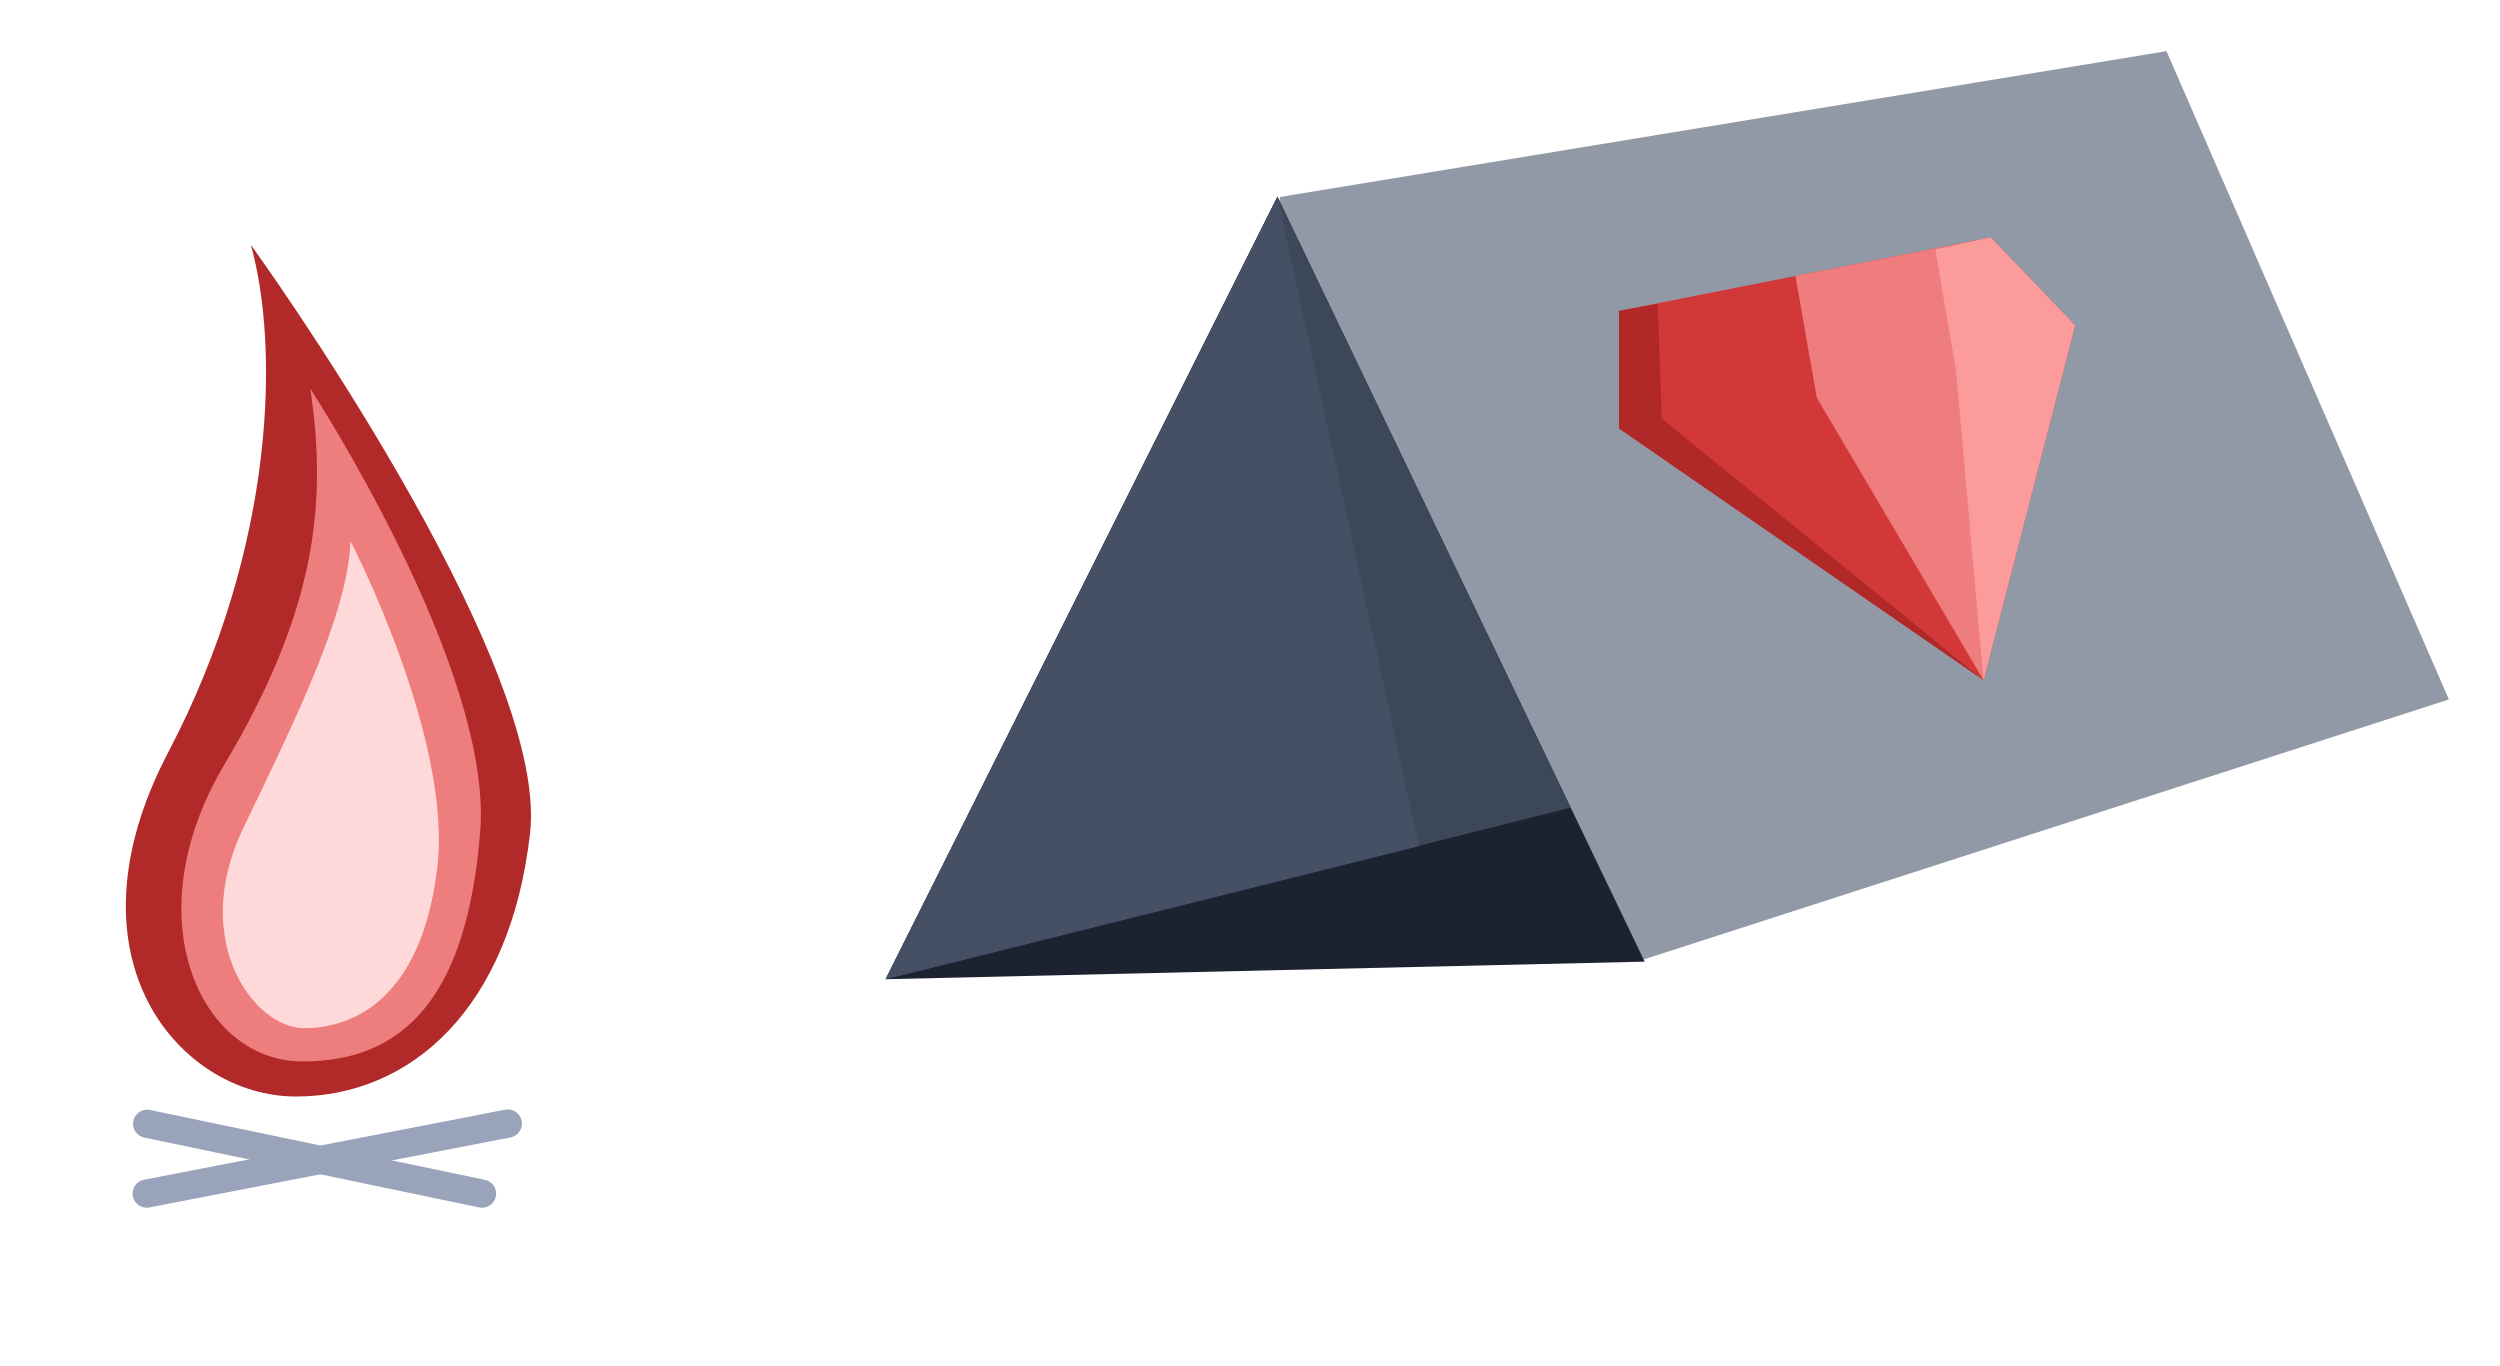
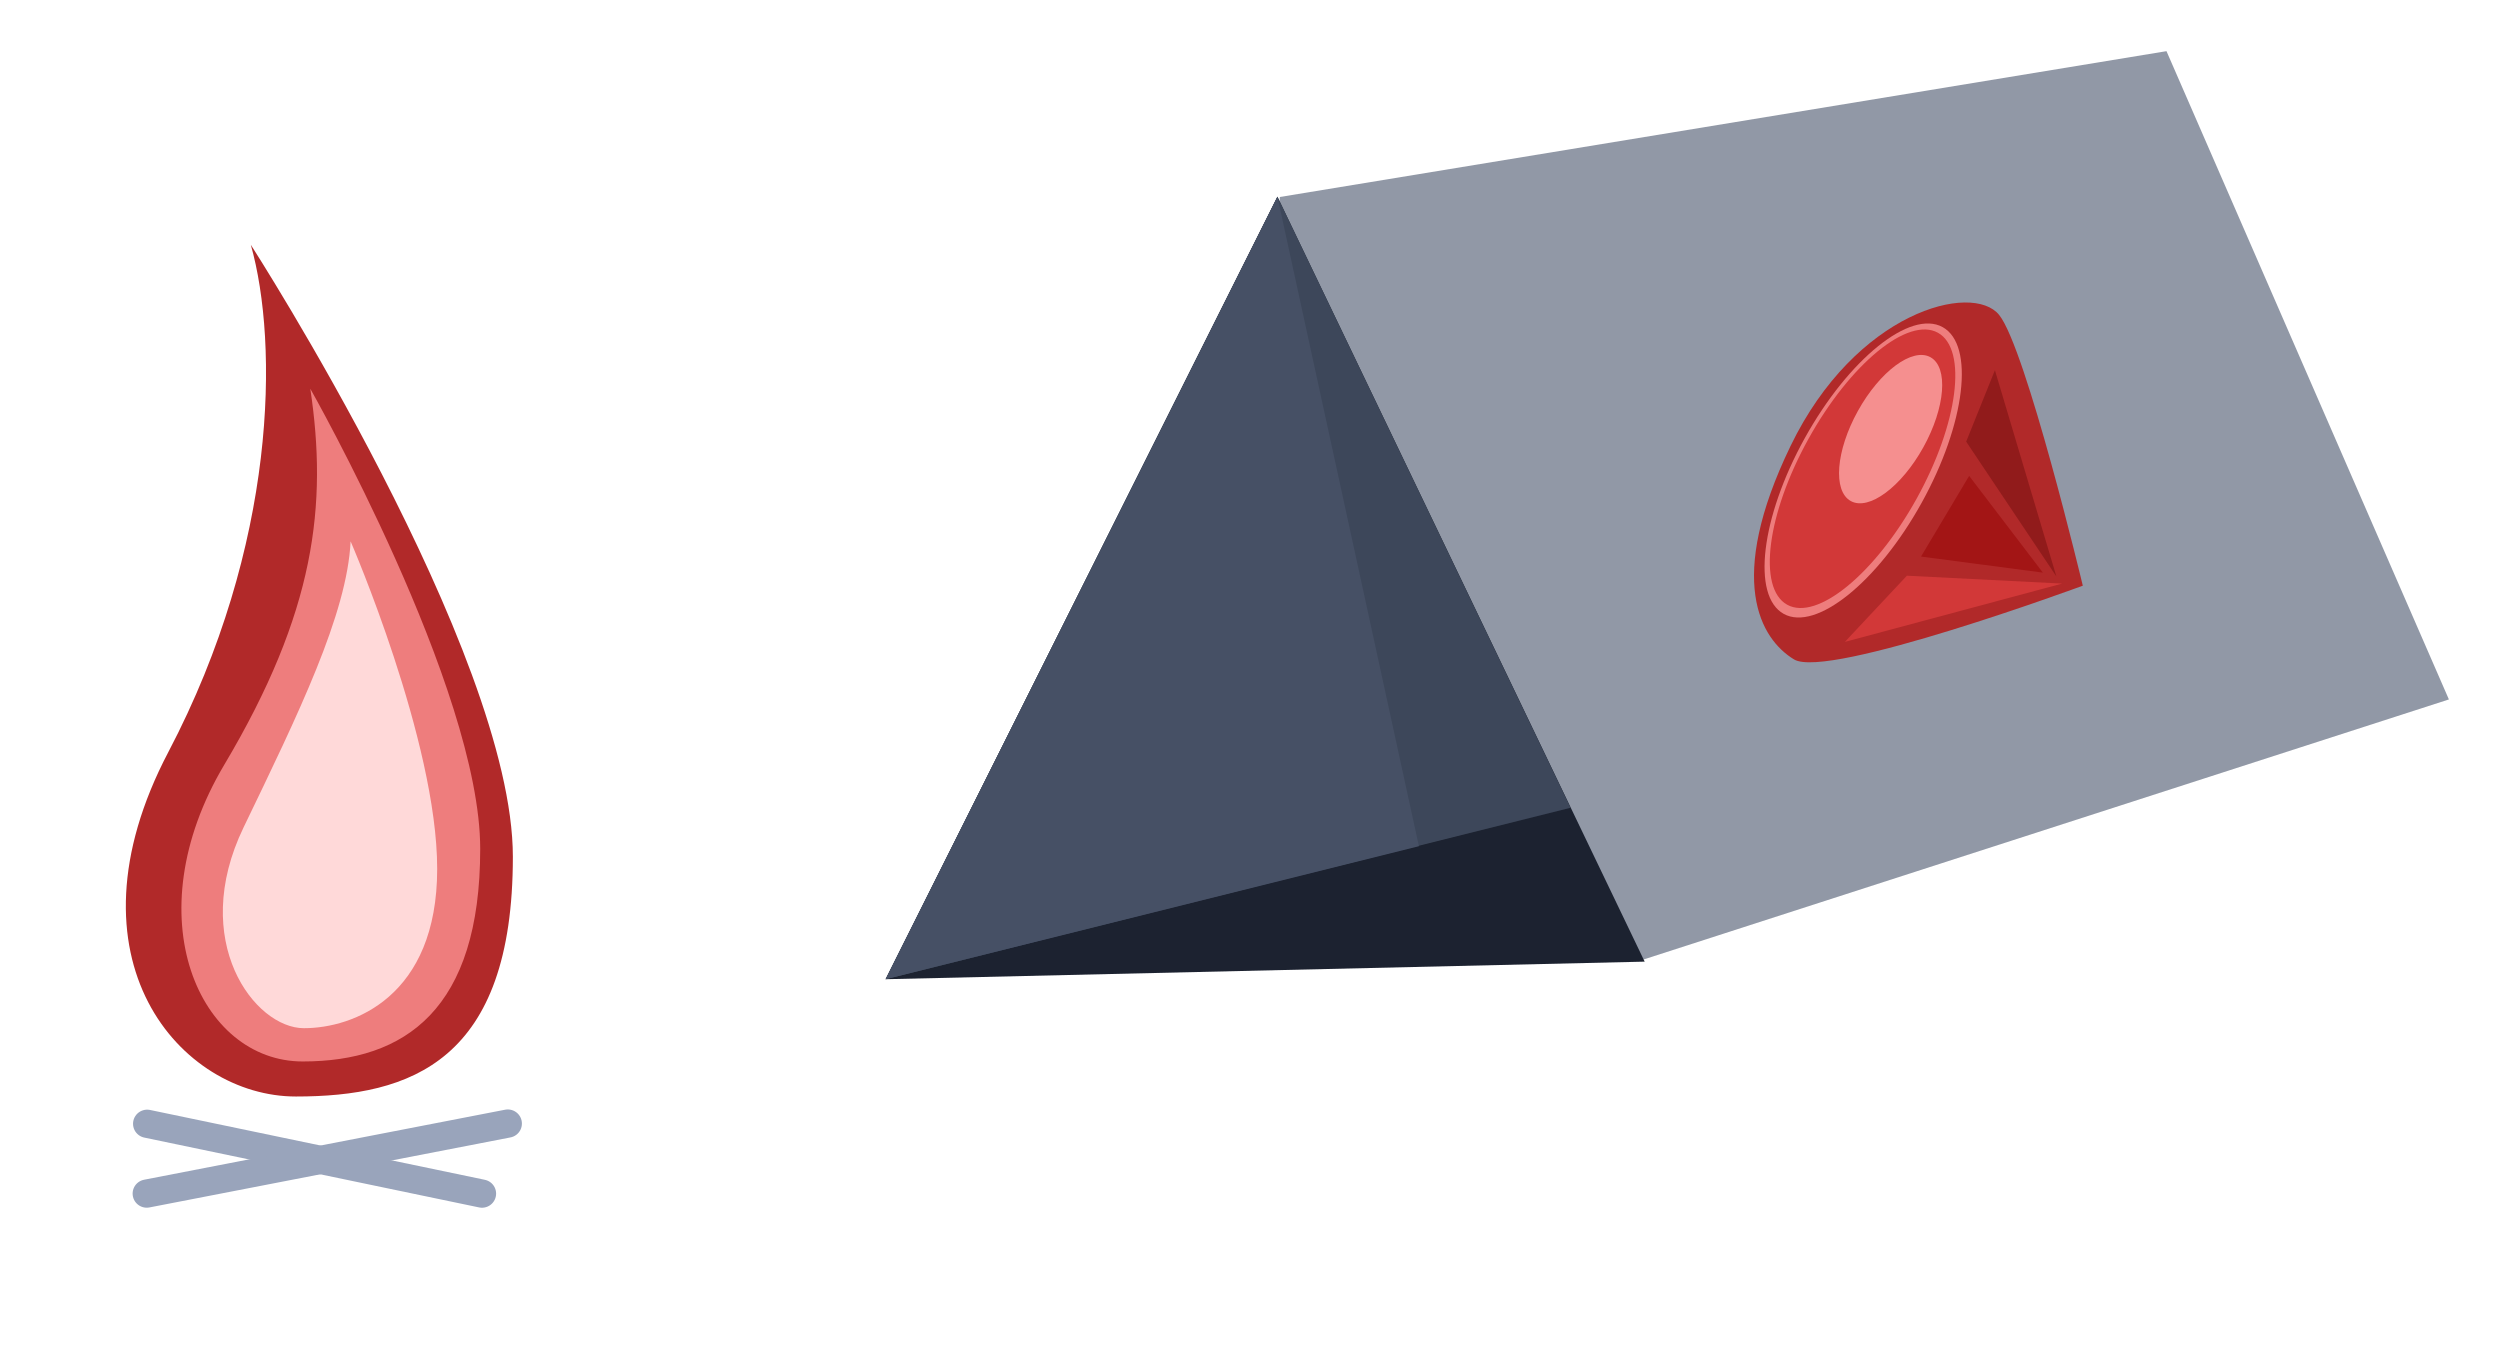
<svg xmlns="http://www.w3.org/2000/svg" width="443" height="242" viewBox="0 0 443 242">
  <g fill="none" fill-rule="evenodd">
    <path d="M226.784 34.907l157.117-25.841 50.043 114.875-142.76 46.099-65.63-110.395 1.23-24.738z" fill="#9198A6" />
    <path d="M156.927 173.517l134.508-3.114-65.075-135.546-69.433 138.661z" fill="#1C2230" />
    <path d="M156.927 173.517l121.38-30.383-51.947-108.278-69.433 138.661z" fill="#3D475A" />
-     <path d="M156.927 173.517l94.501-23.572-25.067-115.089-69.433 138.661z" id="Path-7" fill="#465065" />
-     <g>
-       <path d="M351.483 120.525l-64.592-44.606v-20.832l65.854-13.026 14.963 15.602-16.225 62.862z" fill="#D23838" />
-       <path d="M351.483 120.525l-64.592-44.606v-20.832l6.863-1.251.717 20.351 57.012 46.338z" fill="#B12828" />
-       <path d="M351.483 120.525l-29.545-50.037-3.787-21.583 34.594-6.843 14.963 15.602-16.225 62.862z" fill="#EF7D7D" />
-       <path d="M351.483 120.525l-4.895-55.067-3.659-21.242 9.816-2.155 14.963 15.602-16.225 62.862z" id="Path-12" fill="#FC9B9B" />
-     </g>
+     <path d="M156.927 173.517l94.501-23.572-25.067-115.089-69.433 138.661z" fill="#465065" />
    <path d="M26.073 199.132l59.338 12.378" stroke="#99A4BB" stroke-width="5" stroke-linecap="round" stroke-linejoin="round" />
    <path d="M26 211.504l63.982-12.409" stroke="#99A4BB" stroke-width="5" stroke-linecap="round" stroke-linejoin="round" />
    <g>
-       <path d="M52.414 194.301c-20.369 0-41.869-24.285-22.592-61.02s19.579-72.355 14.623-89.904c0 0 52.977 73.156 49.483 104.248-3.495 31.093-21.145 46.676-41.514 46.676z" fill="#B12929" />
-       <path d="M53.63 188.092c-18.206 0-29.983-25.518-13.877-52.596 16.107-27.078 18.32-45.984 15.234-66.612 0 0 32.426 49.564 30.105 78.513-2.321 28.949-13.256 40.695-31.463 40.695z" fill="#EE7D7D" />
-       <path d="M53.86 182.196c-8.759 0-20.419-15.437-10.697-35.583 9.722-20.145 18.347-37.822 18.966-50.686 0 0 18.179 34.979 15.34 58.034-2.839 23.055-14.851 28.234-23.61 28.234z" fill="#FFD9D9" />
+       <path d="M52.414 194.301c-20.369 0-41.869-24.285-22.592-61.02s19.579-72.355 14.623-89.904c0 0 46.435 72.18 46.435 108.439 0 36.259-18.098 42.486-38.467 42.486z" fill="#B12929" />
+       <path d="M53.63 188.092c-18.206 0-29.983-25.518-13.877-52.596 16.107-27.078 18.32-45.984 15.234-66.612 0 0 30.106 53.114 30.106 81.532s-13.258 37.677-31.464 37.677z" fill="#EE7D7D" />
+       <path d="M53.86 182.196c-8.759 0-20.419-15.437-10.697-35.583 9.722-20.145 18.347-37.822 18.966-50.686 0 0 15.34 35.362 15.34 58.034 0 22.672-14.851 28.234-23.61 28.234z" id="Path-14" fill="#FFD9D9" />
+     </g>
+     <g transform="rotate(-19 332.514 84.844) translate(301.384 54.708)">
+       <path d="M18.628 19.677c18.643-18.767 39.937-17.034 42.506-9.918 2.569 7.117-1.601 50.188-1.601 50.188s-48.196 1.049-52.641-4.31c-4.445-5.358-6.907-17.194 11.736-35.96z" fill="#B12929" />
+       <ellipse id="Oval-2" fill="#EE7D7D" transform="rotate(-312 29.369 28.106)" cx="29.281" cy="28.011" rx="11.834" ry="29.048" />
+       <ellipse fill="#D23838" transform="rotate(-312 29.41 27.59)" cx="29.43" cy="27.654" rx="10.949" ry="27.551" />
+       <ellipse fill="#F58F8F" transform="rotate(-312 36.38 22.596)" cx="36.392" cy="22.63" rx="6.633" ry="14.568" />
+       <path d="M30.633 48.125l-14.213 7.512 39.767 2.764-25.555-10.277z" fill="#D23838" />
+       <path d="M55.638 56.883l1.6-38.112-8.937 10.312 7.337 27.8z" fill="#911B1B" />
+       <path d="M34.105 45.733l19.49 9.722-6.771-20.462-12.719 10.74z" fill="#A31515" />
    </g>
  </g>
</svg>
